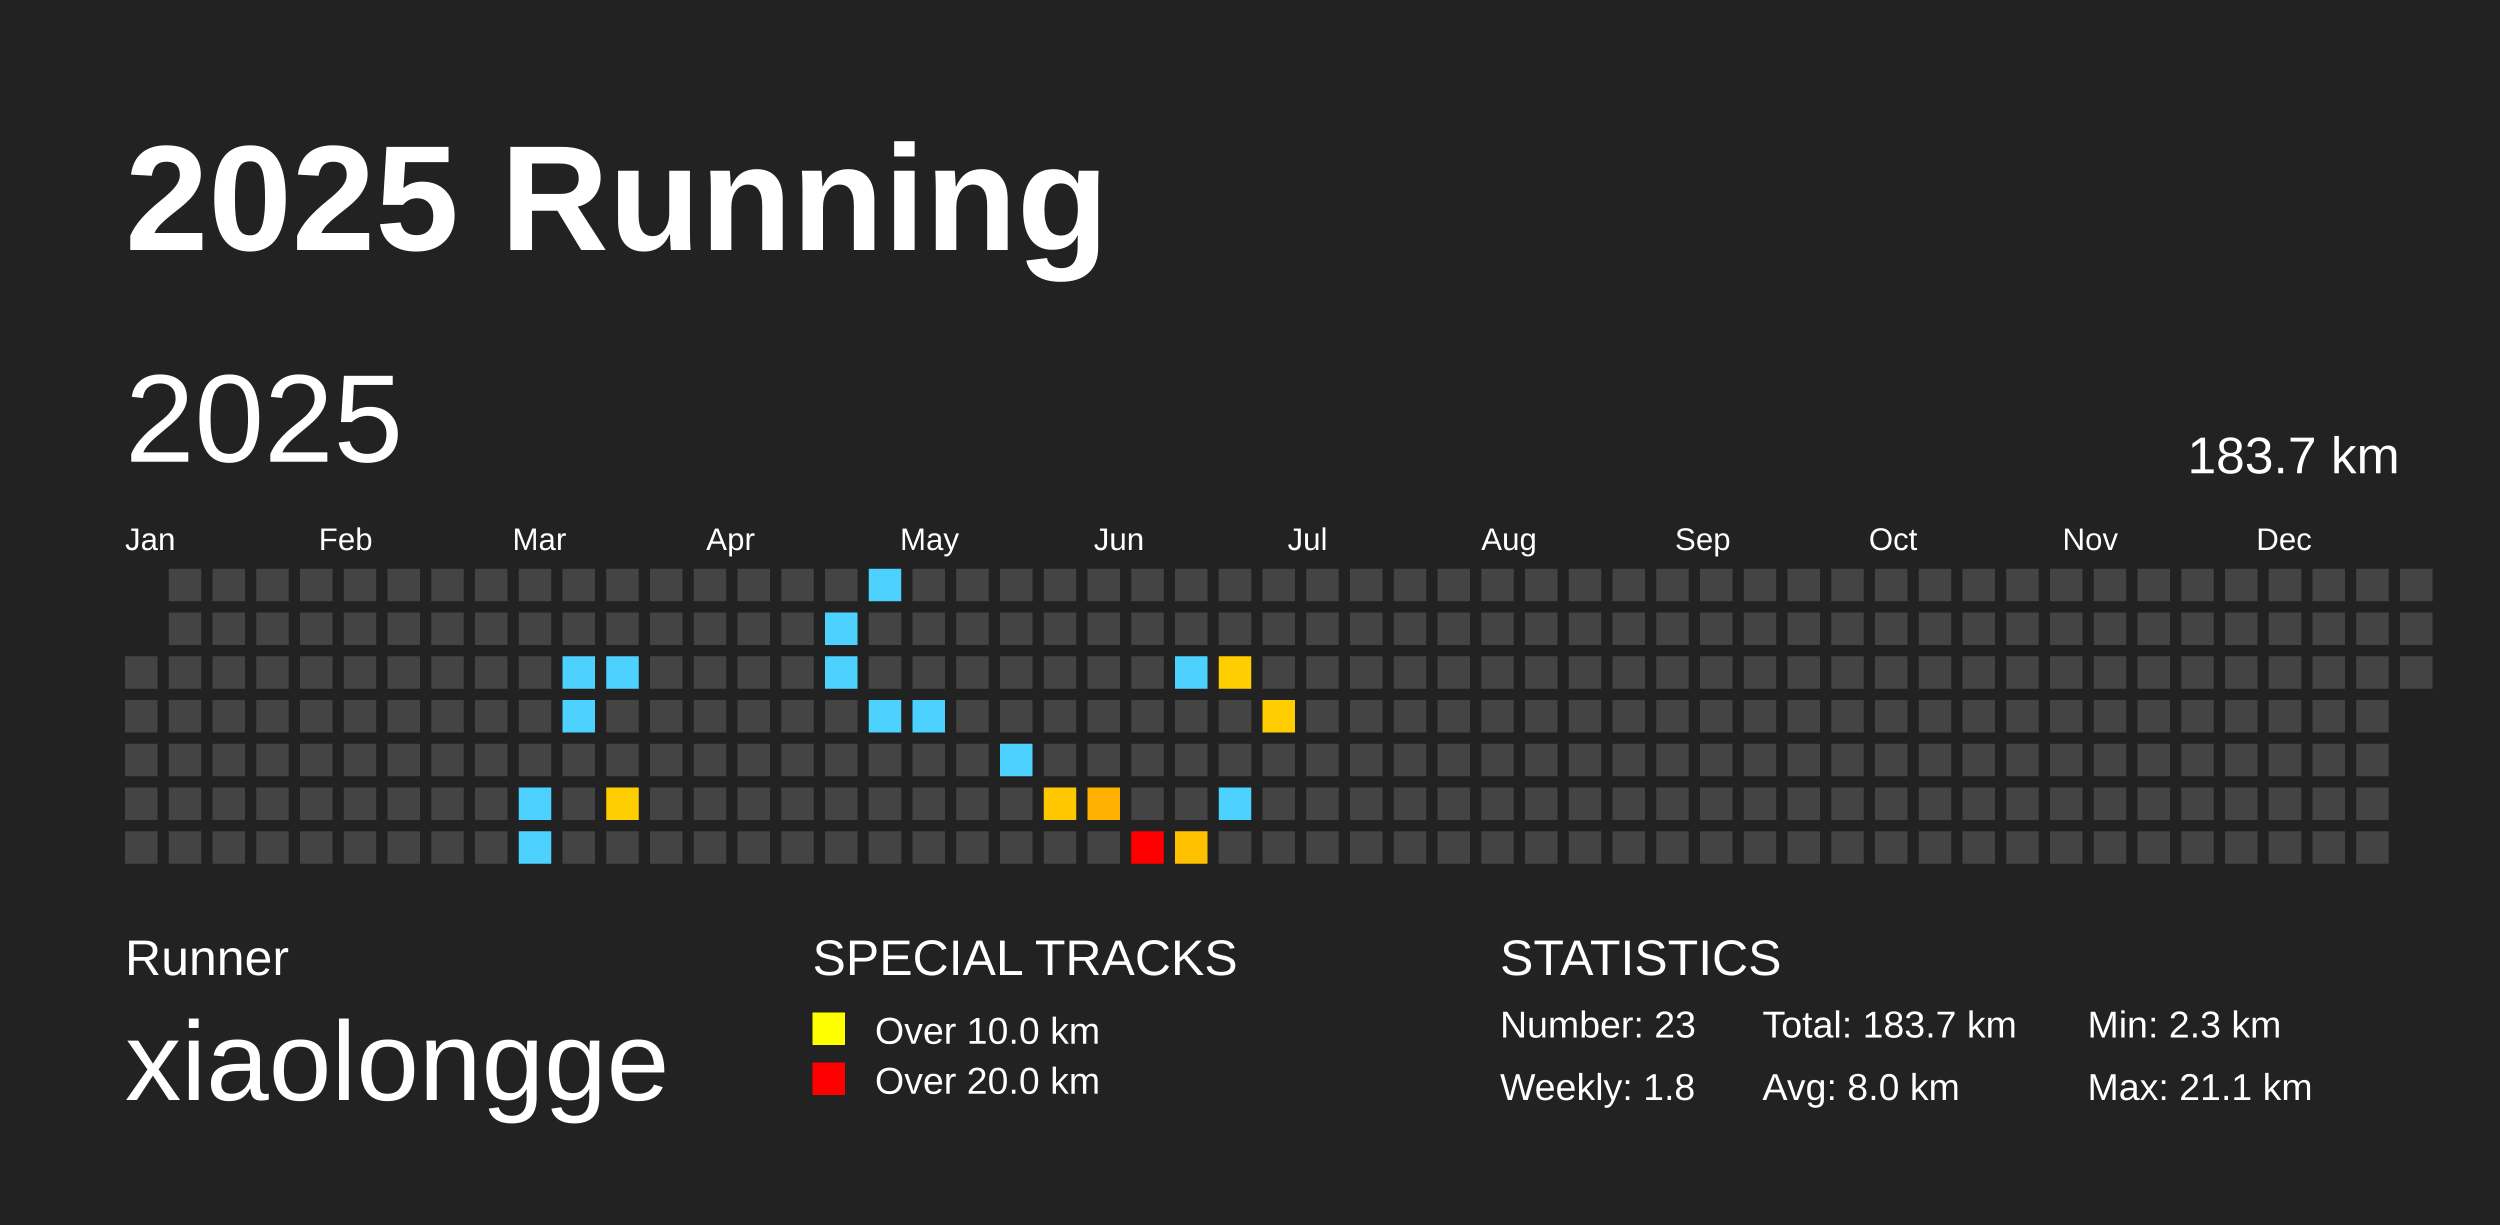
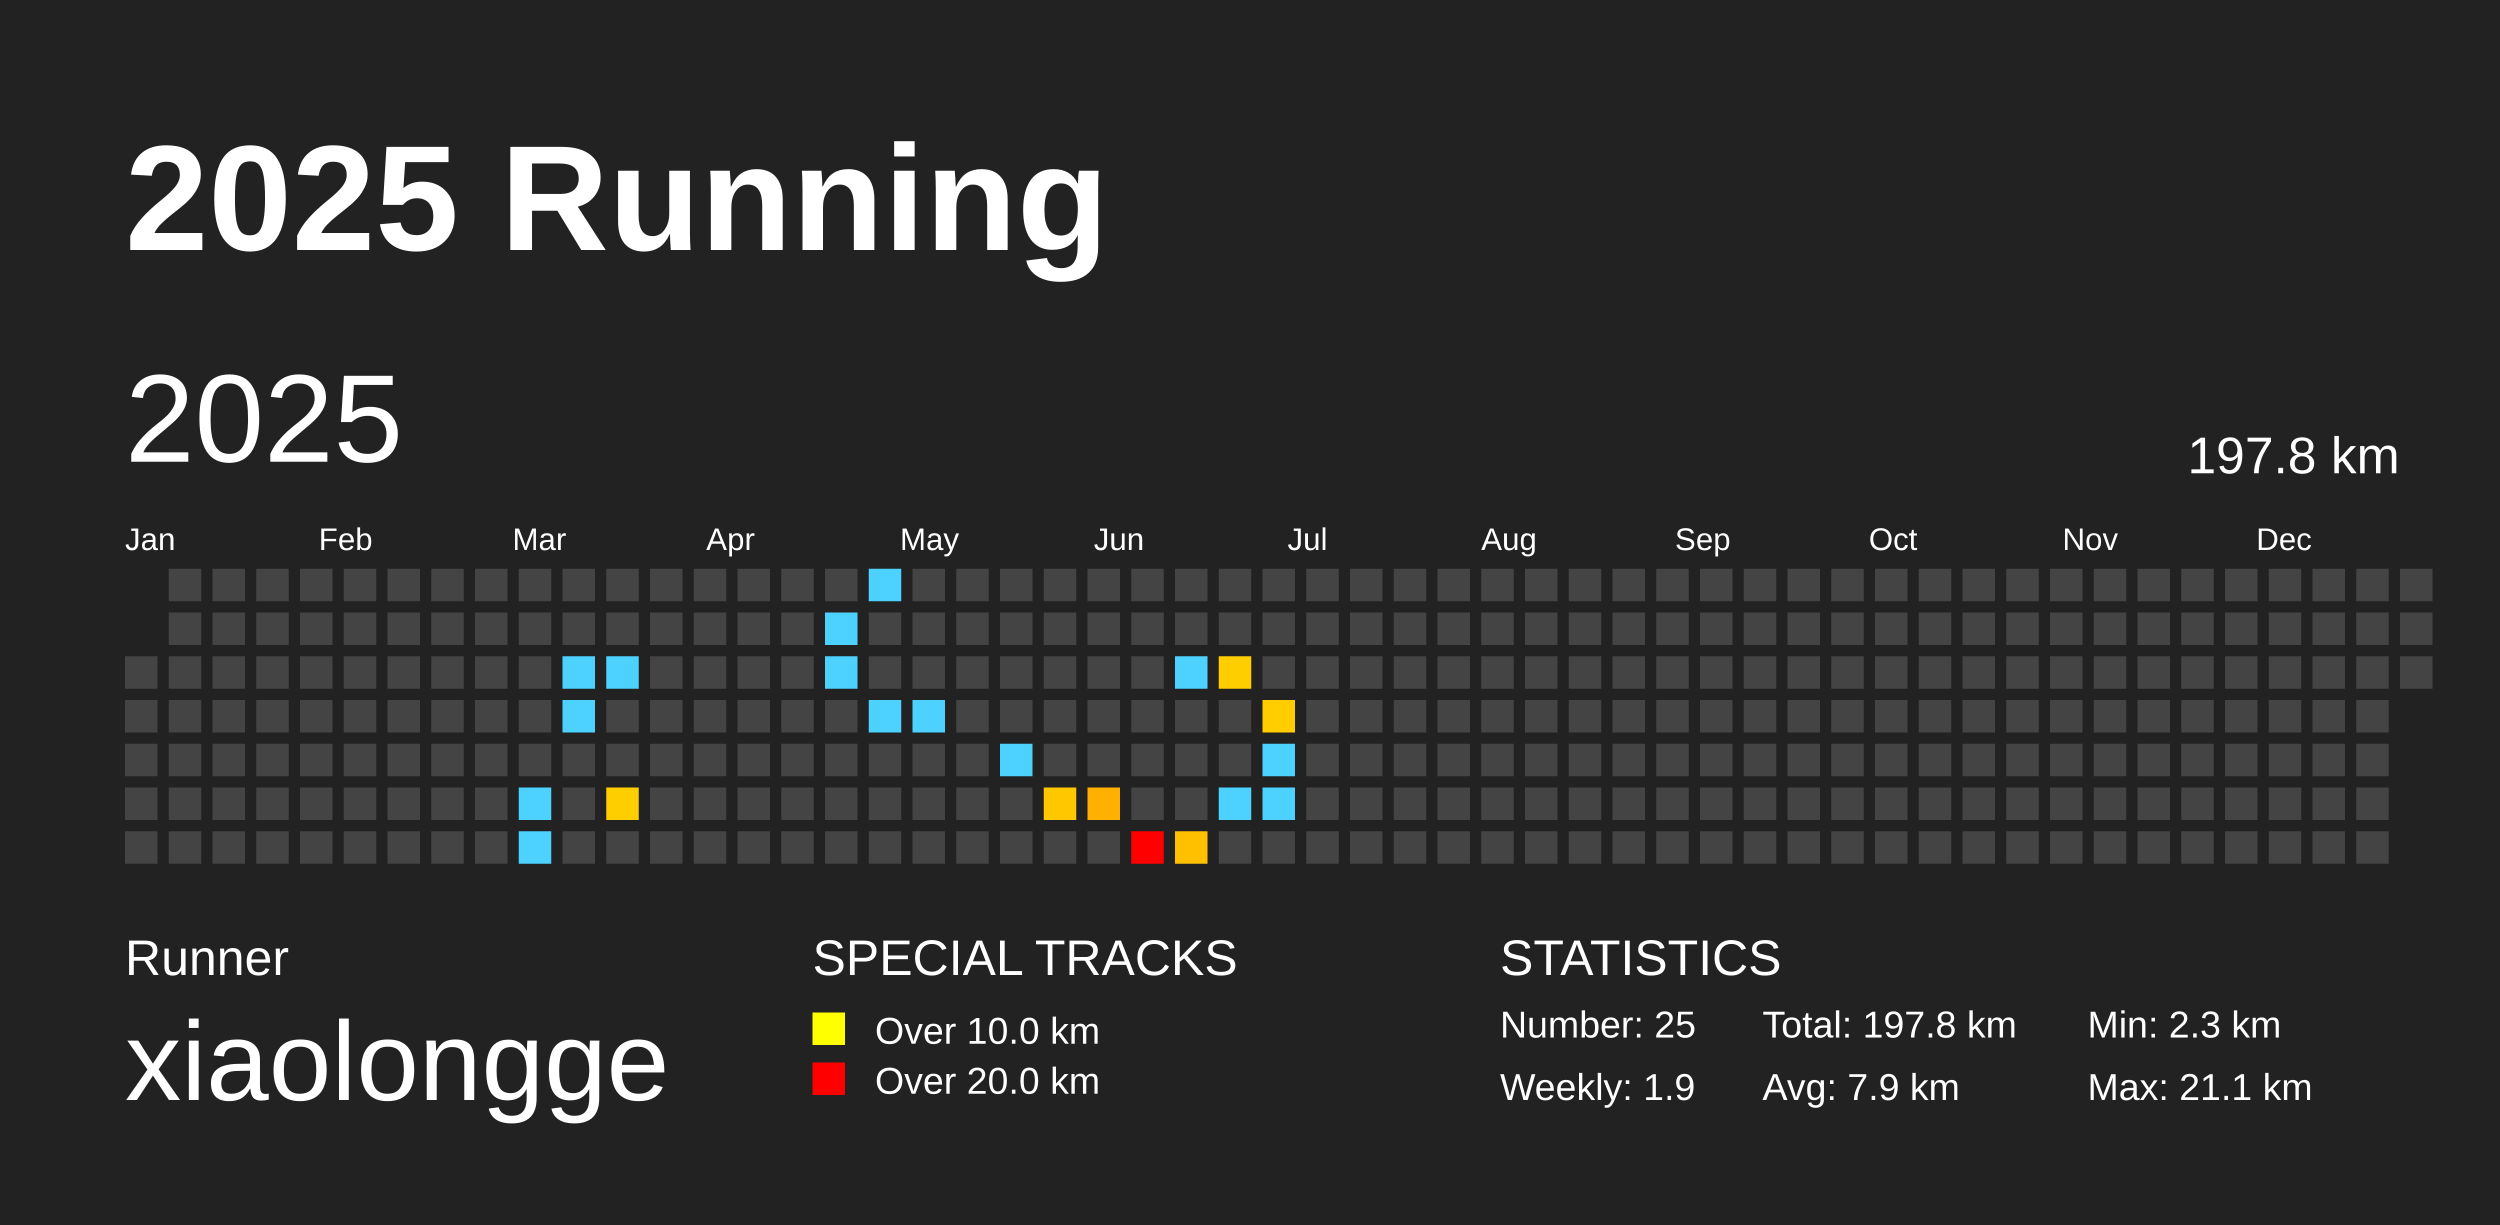
<svg xmlns="http://www.w3.org/2000/svg" baseProfile="full" height="98mm" version="1.1" viewBox="0,0,200,98" width="200mm">
  <defs />
  <rect fill="#222222" height="98" width="200" x="0" y="0" />
  <text fill="#FFFFFF" style="font-size:12px; font-family:Arial; font-weight:bold;" x="10" y="20">2025 Running</text>
  <text fill="#FFFFFF" style="font-size:4px; font-family:Arial" x="10" y="78">Runner</text>
  <text fill="#FFFFFF" style="font-size:9px; font-family:Arial" x="10" y="88">xiaolongge</text>
  <text fill="#FFFFFF" style="font-size:4px; font-family:Arial" x="65" y="78">SPECIAL TRACKS</text>
  <rect fill="yellow" height="2.6" width="2.6" x="65" y="81" />
  <text fill="#FFFFFF" style="font-size:3px; font-family:Arial" x="70" y="83.5">Over 10.0 km</text>
  <rect fill="red" height="2.6" width="2.6" x="65" y="85" />
  <text fill="#FFFFFF" style="font-size:3px; font-family:Arial" x="70" y="87.5">Over 20.0 km</text>
  <text fill="#FFFFFF" style="font-size:4px; font-family:Arial" x="120" y="78">STATISTICS</text>
-   <text fill="#FFFFFF" style="font-size:3px; font-family:Arial" x="120" y="83">Number: 23</text>
-   <text fill="#FFFFFF" style="font-size:3px; font-family:Arial" x="120" y="88">Weekly: 1.8</text>
-   <text fill="#FFFFFF" style="font-size:3px; font-family:Arial" x="141" y="83">Total: 183.7 km</text>
-   <text fill="#FFFFFF" style="font-size:3px; font-family:Arial" x="141" y="88">Avg: 8.0 km</text>
+   <text fill="#FFFFFF" style="font-size:3px; font-family:Arial" x="120" y="83">Number: 25</text>
+   <text fill="#FFFFFF" style="font-size:3px; font-family:Arial" x="120" y="88">Weekly: 1.9</text>
+   <text fill="#FFFFFF" style="font-size:3px; font-family:Arial" x="141" y="83">Total: 197.8 km</text>
+   <text fill="#FFFFFF" style="font-size:3px; font-family:Arial" x="141" y="88">Avg: 7.9 km</text>
  <text fill="#FFFFFF" style="font-size:3px; font-family:Arial" x="167" y="83">Min: 2.3 km</text>
  <text fill="#FFFFFF" style="font-size:3px; font-family:Arial" x="167" y="88">Max: 21.1 km</text>
  <text dominant-baseline="hanging" fill="#FFFFFF" style="font-size:10.0px; font-family:Arial;" x="10" y="30">2025</text>
-   <text dominant-baseline="hanging" fill="#FFFFFF" style="font-size:4.125px; font-family:Arial;" x="175" y="35">183.7 km</text>
+   <text dominant-baseline="hanging" fill="#FFFFFF" style="font-size:4.125px; font-family:Arial;" x="175" y="35">197.8 km</text>
  <text fill="#FFFFFF" style="font-size:2.5px; font-family:Arial" x="10.0" y="44">Jan</text>
  <text fill="#FFFFFF" style="font-size:2.5px; font-family:Arial" x="25.5" y="44">Feb</text>
  <text fill="#FFFFFF" style="font-size:2.5px; font-family:Arial" x="41.0" y="44">Mar</text>
  <text fill="#FFFFFF" style="font-size:2.5px; font-family:Arial" x="56.5" y="44">Apr</text>
  <text fill="#FFFFFF" style="font-size:2.5px; font-family:Arial" x="72.0" y="44">May</text>
  <text fill="#FFFFFF" style="font-size:2.5px; font-family:Arial" x="87.5" y="44">Jun</text>
  <text fill="#FFFFFF" style="font-size:2.5px; font-family:Arial" x="103.0" y="44">Jul</text>
  <text fill="#FFFFFF" style="font-size:2.5px; font-family:Arial" x="118.5" y="44">Aug</text>
  <text fill="#FFFFFF" style="font-size:2.5px; font-family:Arial" x="134.0" y="44">Sep</text>
  <text fill="#FFFFFF" style="font-size:2.5px; font-family:Arial" x="149.5" y="44">Oct</text>
  <text fill="#FFFFFF" style="font-size:2.5px; font-family:Arial" x="165.0" y="44">Nov</text>
  <text fill="#FFFFFF" style="font-size:2.5px; font-family:Arial" x="180.5" y="44">Dec</text>
  <rect fill="#444444" height="2.6" width="2.6" x="10.0" y="52.5" />
  <rect fill="#444444" height="2.6" width="2.6" x="10.0" y="56.0" />
  <rect fill="#444444" height="2.6" width="2.6" x="10.0" y="59.5" />
  <rect fill="#444444" height="2.6" width="2.6" x="10.0" y="63.0" />
  <rect fill="#444444" height="2.6" width="2.6" x="10.0" y="66.5" />
  <rect fill="#444444" height="2.6" width="2.6" x="13.5" y="45.5" />
  <rect fill="#444444" height="2.6" width="2.6" x="13.5" y="49.0" />
  <rect fill="#444444" height="2.6" width="2.6" x="13.5" y="52.5" />
  <rect fill="#444444" height="2.6" width="2.6" x="13.5" y="56.0" />
  <rect fill="#444444" height="2.6" width="2.6" x="13.5" y="59.5" />
  <rect fill="#444444" height="2.6" width="2.6" x="13.5" y="63.0" />
  <rect fill="#444444" height="2.6" width="2.6" x="13.5" y="66.5" />
  <rect fill="#444444" height="2.6" width="2.6" x="17.0" y="45.5" />
  <rect fill="#444444" height="2.6" width="2.6" x="17.0" y="49.0" />
  <rect fill="#444444" height="2.6" width="2.6" x="17.0" y="52.5" />
  <rect fill="#444444" height="2.6" width="2.6" x="17.0" y="56.0" />
  <rect fill="#444444" height="2.6" width="2.6" x="17.0" y="59.5" />
  <rect fill="#444444" height="2.6" width="2.6" x="17.0" y="63.0" />
  <rect fill="#444444" height="2.6" width="2.6" x="17.0" y="66.5" />
  <rect fill="#444444" height="2.6" width="2.6" x="20.5" y="45.5" />
  <rect fill="#444444" height="2.6" width="2.6" x="20.5" y="49.0" />
  <rect fill="#444444" height="2.6" width="2.6" x="20.5" y="52.5" />
  <rect fill="#444444" height="2.6" width="2.6" x="20.5" y="56.0" />
  <rect fill="#444444" height="2.6" width="2.6" x="20.5" y="59.5" />
  <rect fill="#444444" height="2.6" width="2.6" x="20.5" y="63.0" />
  <rect fill="#444444" height="2.6" width="2.6" x="20.5" y="66.5" />
  <rect fill="#444444" height="2.6" width="2.6" x="24.0" y="45.5" />
  <rect fill="#444444" height="2.6" width="2.6" x="24.0" y="49.0" />
  <rect fill="#444444" height="2.6" width="2.6" x="24.0" y="52.5" />
  <rect fill="#444444" height="2.6" width="2.6" x="24.0" y="56.0" />
  <rect fill="#444444" height="2.6" width="2.6" x="24.0" y="59.5" />
  <rect fill="#444444" height="2.6" width="2.6" x="24.0" y="63.0" />
  <rect fill="#444444" height="2.6" width="2.6" x="24.0" y="66.5" />
  <rect fill="#444444" height="2.6" width="2.6" x="27.5" y="45.5" />
  <rect fill="#444444" height="2.6" width="2.6" x="27.5" y="49.0" />
  <rect fill="#444444" height="2.6" width="2.6" x="27.5" y="52.5" />
  <rect fill="#444444" height="2.6" width="2.6" x="27.5" y="56.0" />
  <rect fill="#444444" height="2.6" width="2.6" x="27.5" y="59.5" />
  <rect fill="#444444" height="2.6" width="2.6" x="27.5" y="63.0" />
  <rect fill="#444444" height="2.6" width="2.6" x="27.5" y="66.5" />
  <rect fill="#444444" height="2.6" width="2.6" x="31.0" y="45.5" />
  <rect fill="#444444" height="2.6" width="2.6" x="31.0" y="49.0" />
  <rect fill="#444444" height="2.6" width="2.6" x="31.0" y="52.5" />
  <rect fill="#444444" height="2.6" width="2.6" x="31.0" y="56.0" />
  <rect fill="#444444" height="2.6" width="2.6" x="31.0" y="59.5" />
  <rect fill="#444444" height="2.6" width="2.6" x="31.0" y="63.0" />
  <rect fill="#444444" height="2.6" width="2.6" x="31.0" y="66.5" />
  <rect fill="#444444" height="2.6" width="2.6" x="34.5" y="45.5" />
  <rect fill="#444444" height="2.6" width="2.6" x="34.5" y="49.0" />
  <rect fill="#444444" height="2.6" width="2.6" x="34.5" y="52.5" />
  <rect fill="#444444" height="2.6" width="2.6" x="34.5" y="56.0" />
  <rect fill="#444444" height="2.6" width="2.6" x="34.5" y="59.5" />
  <rect fill="#444444" height="2.6" width="2.6" x="34.5" y="63.0" />
  <rect fill="#444444" height="2.6" width="2.6" x="34.5" y="66.5" />
  <rect fill="#444444" height="2.6" width="2.6" x="38.0" y="45.5" />
  <rect fill="#444444" height="2.6" width="2.6" x="38.0" y="49.0" />
  <rect fill="#444444" height="2.6" width="2.6" x="38.0" y="52.5" />
  <rect fill="#444444" height="2.6" width="2.6" x="38.0" y="56.0" />
  <rect fill="#444444" height="2.6" width="2.6" x="38.0" y="59.5" />
  <rect fill="#444444" height="2.6" width="2.6" x="38.0" y="63.0" />
  <rect fill="#444444" height="2.6" width="2.6" x="38.0" y="66.5" />
  <rect fill="#444444" height="2.6" width="2.6" x="41.5" y="45.5" />
  <rect fill="#444444" height="2.6" width="2.6" x="41.5" y="49.0" />
  <rect fill="#444444" height="2.6" width="2.6" x="41.5" y="52.5" />
  <rect fill="#444444" height="2.6" width="2.6" x="41.5" y="56.0" />
  <rect fill="#444444" height="2.6" width="2.6" x="41.5" y="59.5" />
  <rect fill="#4dd2ff" height="2.6" width="2.6" x="41.5" y="63.0" />
  <rect fill="#4dd2ff" height="2.6" width="2.6" x="41.5" y="66.5" />
  <rect fill="#444444" height="2.6" width="2.6" x="45.0" y="45.5" />
  <rect fill="#444444" height="2.6" width="2.6" x="45.0" y="49.0" />
  <rect fill="#4dd2ff" height="2.6" width="2.6" x="45.0" y="52.5" />
  <rect fill="#4dd2ff" height="2.6" width="2.6" x="45.0" y="56.0" />
  <rect fill="#444444" height="2.6" width="2.6" x="45.0" y="59.5" />
  <rect fill="#444444" height="2.6" width="2.6" x="45.0" y="63.0" />
  <rect fill="#444444" height="2.6" width="2.6" x="45.0" y="66.5" />
  <rect fill="#444444" height="2.6" width="2.6" x="48.5" y="45.5" />
  <rect fill="#444444" height="2.6" width="2.6" x="48.5" y="49.0" />
  <rect fill="#4dd2ff" height="2.6" width="2.6" x="48.5" y="52.5" />
  <rect fill="#444444" height="2.6" width="2.6" x="48.5" y="56.0" />
  <rect fill="#444444" height="2.6" width="2.6" x="48.5" y="59.5" />
  <rect fill="#ffce00" height="2.6" width="2.6" x="48.5" y="63.0" />
  <rect fill="#444444" height="2.6" width="2.6" x="48.5" y="66.5" />
  <rect fill="#444444" height="2.6" width="2.6" x="52.0" y="45.5" />
  <rect fill="#444444" height="2.6" width="2.6" x="52.0" y="49.0" />
  <rect fill="#444444" height="2.6" width="2.6" x="52.0" y="52.5" />
  <rect fill="#444444" height="2.6" width="2.6" x="52.0" y="56.0" />
  <rect fill="#444444" height="2.6" width="2.6" x="52.0" y="59.5" />
  <rect fill="#444444" height="2.6" width="2.6" x="52.0" y="63.0" />
  <rect fill="#444444" height="2.6" width="2.6" x="52.0" y="66.5" />
  <rect fill="#444444" height="2.6" width="2.6" x="55.5" y="45.5" />
  <rect fill="#444444" height="2.6" width="2.6" x="55.5" y="49.0" />
  <rect fill="#444444" height="2.6" width="2.6" x="55.5" y="52.5" />
  <rect fill="#444444" height="2.6" width="2.6" x="55.5" y="56.0" />
  <rect fill="#444444" height="2.6" width="2.6" x="55.5" y="59.5" />
  <rect fill="#444444" height="2.6" width="2.6" x="55.5" y="63.0" />
  <rect fill="#444444" height="2.6" width="2.6" x="55.5" y="66.5" />
  <rect fill="#444444" height="2.6" width="2.6" x="59.0" y="45.5" />
  <rect fill="#444444" height="2.6" width="2.6" x="59.0" y="49.0" />
  <rect fill="#444444" height="2.6" width="2.6" x="59.0" y="52.5" />
  <rect fill="#444444" height="2.6" width="2.6" x="59.0" y="56.0" />
  <rect fill="#444444" height="2.6" width="2.6" x="59.0" y="59.5" />
  <rect fill="#444444" height="2.6" width="2.6" x="59.0" y="63.0" />
  <rect fill="#444444" height="2.6" width="2.6" x="59.0" y="66.5" />
  <rect fill="#444444" height="2.6" width="2.6" x="62.5" y="45.5" />
  <rect fill="#444444" height="2.6" width="2.6" x="62.5" y="49.0" />
  <rect fill="#444444" height="2.6" width="2.6" x="62.5" y="52.5" />
  <rect fill="#444444" height="2.6" width="2.6" x="62.5" y="56.0" />
  <rect fill="#444444" height="2.6" width="2.6" x="62.5" y="59.5" />
  <rect fill="#444444" height="2.6" width="2.6" x="62.5" y="63.0" />
  <rect fill="#444444" height="2.6" width="2.6" x="62.5" y="66.5" />
  <rect fill="#444444" height="2.6" width="2.6" x="66.0" y="45.5" />
  <rect fill="#4dd2ff" height="2.6" width="2.6" x="66.0" y="49.0" />
  <rect fill="#4dd2ff" height="2.6" width="2.6" x="66.0" y="52.5" />
  <rect fill="#444444" height="2.6" width="2.6" x="66.0" y="56.0" />
  <rect fill="#444444" height="2.6" width="2.6" x="66.0" y="59.5" />
  <rect fill="#444444" height="2.6" width="2.6" x="66.0" y="63.0" />
  <rect fill="#444444" height="2.6" width="2.6" x="66.0" y="66.5" />
  <rect fill="#4dd2ff" height="2.6" width="2.6" x="69.5" y="45.5" />
  <rect fill="#444444" height="2.6" width="2.6" x="69.5" y="49.0" />
  <rect fill="#444444" height="2.6" width="2.6" x="69.5" y="52.5" />
  <rect fill="#4dd2ff" height="2.6" width="2.6" x="69.5" y="56.0" />
  <rect fill="#444444" height="2.6" width="2.6" x="69.5" y="59.5" />
  <rect fill="#444444" height="2.6" width="2.6" x="69.5" y="63.0" />
  <rect fill="#444444" height="2.6" width="2.6" x="69.5" y="66.5" />
  <rect fill="#444444" height="2.6" width="2.6" x="73.0" y="45.5" />
  <rect fill="#444444" height="2.6" width="2.6" x="73.0" y="49.0" />
  <rect fill="#444444" height="2.6" width="2.6" x="73.0" y="52.5" />
  <rect fill="#4dd2ff" height="2.6" width="2.6" x="73.0" y="56.0" />
  <rect fill="#444444" height="2.6" width="2.6" x="73.0" y="59.5" />
  <rect fill="#444444" height="2.6" width="2.6" x="73.0" y="63.0" />
  <rect fill="#444444" height="2.6" width="2.6" x="73.0" y="66.5" />
  <rect fill="#444444" height="2.6" width="2.6" x="76.5" y="45.5" />
  <rect fill="#444444" height="2.6" width="2.6" x="76.5" y="49.0" />
  <rect fill="#444444" height="2.6" width="2.6" x="76.5" y="52.5" />
  <rect fill="#444444" height="2.6" width="2.6" x="76.5" y="56.0" />
  <rect fill="#444444" height="2.6" width="2.6" x="76.5" y="59.5" />
  <rect fill="#444444" height="2.6" width="2.6" x="76.5" y="63.0" />
  <rect fill="#444444" height="2.6" width="2.6" x="76.5" y="66.5" />
  <rect fill="#444444" height="2.6" width="2.6" x="80.0" y="45.5" />
  <rect fill="#444444" height="2.6" width="2.6" x="80.0" y="49.0" />
  <rect fill="#444444" height="2.6" width="2.6" x="80.0" y="52.5" />
  <rect fill="#444444" height="2.6" width="2.6" x="80.0" y="56.0" />
  <rect fill="#4dd2ff" height="2.6" width="2.6" x="80.0" y="59.5" />
  <rect fill="#444444" height="2.6" width="2.6" x="80.0" y="63.0" />
  <rect fill="#444444" height="2.6" width="2.6" x="80.0" y="66.5" />
  <rect fill="#444444" height="2.6" width="2.6" x="83.5" y="45.5" />
  <rect fill="#444444" height="2.6" width="2.6" x="83.5" y="49.0" />
  <rect fill="#444444" height="2.6" width="2.6" x="83.5" y="52.5" />
  <rect fill="#444444" height="2.6" width="2.6" x="83.5" y="56.0" />
  <rect fill="#444444" height="2.6" width="2.6" x="83.5" y="59.5" />
  <rect fill="#ffc700" height="2.6" width="2.6" x="83.5" y="63.0" />
  <rect fill="#444444" height="2.6" width="2.6" x="83.5" y="66.5" />
  <rect fill="#444444" height="2.6" width="2.6" x="87.0" y="45.5" />
  <rect fill="#444444" height="2.6" width="2.6" x="87.0" y="49.0" />
  <rect fill="#444444" height="2.6" width="2.6" x="87.0" y="52.5" />
  <rect fill="#444444" height="2.6" width="2.6" x="87.0" y="56.0" />
  <rect fill="#444444" height="2.6" width="2.6" x="87.0" y="59.5" />
  <rect fill="#ffb000" height="2.6" width="2.6" x="87.0" y="63.0" />
  <rect fill="#444444" height="2.6" width="2.6" x="87.0" y="66.5" />
  <rect fill="#444444" height="2.6" width="2.6" x="90.5" y="45.5" />
  <rect fill="#444444" height="2.6" width="2.6" x="90.5" y="49.0" />
  <rect fill="#444444" height="2.6" width="2.6" x="90.5" y="52.5" />
  <rect fill="#444444" height="2.6" width="2.6" x="90.5" y="56.0" />
  <rect fill="#444444" height="2.6" width="2.6" x="90.5" y="59.5" />
  <rect fill="#444444" height="2.6" width="2.6" x="90.5" y="63.0" />
  <rect fill="red" height="2.6" width="2.6" x="90.5" y="66.5" />
  <rect fill="#444444" height="2.6" width="2.6" x="94.0" y="45.5" />
  <rect fill="#444444" height="2.6" width="2.6" x="94.0" y="49.0" />
  <rect fill="#4dd2ff" height="2.6" width="2.6" x="94.0" y="52.5" />
  <rect fill="#444444" height="2.6" width="2.6" x="94.0" y="56.0" />
  <rect fill="#444444" height="2.6" width="2.6" x="94.0" y="59.5" />
  <rect fill="#444444" height="2.6" width="2.6" x="94.0" y="63.0" />
  <rect fill="#ffc000" height="2.6" width="2.6" x="94.0" y="66.5" />
  <rect fill="#444444" height="2.6" width="2.6" x="97.5" y="45.5" />
  <rect fill="#444444" height="2.6" width="2.6" x="97.5" y="49.0" />
  <rect fill="#ffce00" height="2.6" width="2.6" x="97.5" y="52.5" />
  <rect fill="#444444" height="2.6" width="2.6" x="97.5" y="56.0" />
  <rect fill="#444444" height="2.6" width="2.6" x="97.5" y="59.5" />
  <rect fill="#4dd2ff" height="2.6" width="2.6" x="97.5" y="63.0" />
  <rect fill="#444444" height="2.6" width="2.6" x="97.5" y="66.5" />
  <rect fill="#444444" height="2.6" width="2.6" x="101.0" y="45.5" />
  <rect fill="#444444" height="2.6" width="2.6" x="101.0" y="49.0" />
  <rect fill="#444444" height="2.6" width="2.6" x="101.0" y="52.5" />
  <rect fill="#ffcd00" height="2.6" width="2.6" x="101.0" y="56.0" />
-   <rect fill="#444444" height="2.6" width="2.6" x="101.0" y="59.5" />
-   <rect fill="#444444" height="2.6" width="2.6" x="101.0" y="63.0" />
+   <rect fill="#4dd2ff" height="2.6" width="2.6" x="101.0" y="59.5" />
+   <rect fill="#4dd2ff" height="2.6" width="2.6" x="101.0" y="63.0" />
  <rect fill="#444444" height="2.6" width="2.6" x="101.0" y="66.5" />
  <rect fill="#444444" height="2.6" width="2.6" x="104.5" y="45.5" />
  <rect fill="#444444" height="2.6" width="2.6" x="104.5" y="49.0" />
  <rect fill="#444444" height="2.6" width="2.6" x="104.5" y="52.5" />
  <rect fill="#444444" height="2.6" width="2.6" x="104.5" y="56.0" />
  <rect fill="#444444" height="2.6" width="2.6" x="104.5" y="59.5" />
  <rect fill="#444444" height="2.6" width="2.6" x="104.5" y="63.0" />
  <rect fill="#444444" height="2.6" width="2.6" x="104.5" y="66.5" />
  <rect fill="#444444" height="2.6" width="2.6" x="108.0" y="45.5" />
  <rect fill="#444444" height="2.6" width="2.6" x="108.0" y="49.0" />
  <rect fill="#444444" height="2.6" width="2.6" x="108.0" y="52.5" />
  <rect fill="#444444" height="2.6" width="2.6" x="108.0" y="56.0" />
  <rect fill="#444444" height="2.6" width="2.6" x="108.0" y="59.5" />
  <rect fill="#444444" height="2.6" width="2.6" x="108.0" y="63.0" />
  <rect fill="#444444" height="2.6" width="2.6" x="108.0" y="66.5" />
  <rect fill="#444444" height="2.6" width="2.6" x="111.5" y="45.5" />
  <rect fill="#444444" height="2.6" width="2.6" x="111.5" y="49.0" />
  <rect fill="#444444" height="2.6" width="2.6" x="111.5" y="52.5" />
  <rect fill="#444444" height="2.6" width="2.6" x="111.5" y="56.0" />
  <rect fill="#444444" height="2.6" width="2.6" x="111.5" y="59.5" />
  <rect fill="#444444" height="2.6" width="2.6" x="111.5" y="63.0" />
  <rect fill="#444444" height="2.6" width="2.6" x="111.5" y="66.5" />
  <rect fill="#444444" height="2.6" width="2.6" x="115.0" y="45.5" />
  <rect fill="#444444" height="2.6" width="2.6" x="115.0" y="49.0" />
  <rect fill="#444444" height="2.6" width="2.6" x="115.0" y="52.5" />
  <rect fill="#444444" height="2.6" width="2.6" x="115.0" y="56.0" />
  <rect fill="#444444" height="2.6" width="2.6" x="115.0" y="59.5" />
  <rect fill="#444444" height="2.6" width="2.6" x="115.0" y="63.0" />
  <rect fill="#444444" height="2.6" width="2.6" x="115.0" y="66.5" />
  <rect fill="#444444" height="2.6" width="2.6" x="118.5" y="45.5" />
  <rect fill="#444444" height="2.6" width="2.6" x="118.5" y="49.0" />
  <rect fill="#444444" height="2.6" width="2.6" x="118.5" y="52.5" />
  <rect fill="#444444" height="2.6" width="2.6" x="118.5" y="56.0" />
  <rect fill="#444444" height="2.6" width="2.6" x="118.5" y="59.5" />
  <rect fill="#444444" height="2.6" width="2.6" x="118.5" y="63.0" />
  <rect fill="#444444" height="2.6" width="2.6" x="118.5" y="66.5" />
  <rect fill="#444444" height="2.6" width="2.6" x="122.0" y="45.5" />
  <rect fill="#444444" height="2.6" width="2.6" x="122.0" y="49.0" />
  <rect fill="#444444" height="2.6" width="2.6" x="122.0" y="52.5" />
  <rect fill="#444444" height="2.6" width="2.6" x="122.0" y="56.0" />
  <rect fill="#444444" height="2.6" width="2.6" x="122.0" y="59.5" />
  <rect fill="#444444" height="2.6" width="2.6" x="122.0" y="63.0" />
  <rect fill="#444444" height="2.6" width="2.6" x="122.0" y="66.5" />
  <rect fill="#444444" height="2.6" width="2.6" x="125.5" y="45.5" />
  <rect fill="#444444" height="2.6" width="2.6" x="125.5" y="49.0" />
  <rect fill="#444444" height="2.6" width="2.6" x="125.5" y="52.5" />
  <rect fill="#444444" height="2.6" width="2.6" x="125.5" y="56.0" />
  <rect fill="#444444" height="2.6" width="2.6" x="125.5" y="59.5" />
  <rect fill="#444444" height="2.6" width="2.6" x="125.5" y="63.0" />
  <rect fill="#444444" height="2.6" width="2.6" x="125.5" y="66.5" />
  <rect fill="#444444" height="2.6" width="2.6" x="129.0" y="45.5" />
  <rect fill="#444444" height="2.6" width="2.6" x="129.0" y="49.0" />
  <rect fill="#444444" height="2.6" width="2.6" x="129.0" y="52.5" />
  <rect fill="#444444" height="2.6" width="2.6" x="129.0" y="56.0" />
  <rect fill="#444444" height="2.6" width="2.6" x="129.0" y="59.5" />
  <rect fill="#444444" height="2.6" width="2.6" x="129.0" y="63.0" />
  <rect fill="#444444" height="2.6" width="2.6" x="129.0" y="66.5" />
  <rect fill="#444444" height="2.6" width="2.6" x="132.5" y="45.5" />
  <rect fill="#444444" height="2.6" width="2.6" x="132.5" y="49.0" />
  <rect fill="#444444" height="2.6" width="2.6" x="132.5" y="52.5" />
  <rect fill="#444444" height="2.6" width="2.6" x="132.5" y="56.0" />
  <rect fill="#444444" height="2.6" width="2.6" x="132.5" y="59.5" />
  <rect fill="#444444" height="2.6" width="2.6" x="132.5" y="63.0" />
  <rect fill="#444444" height="2.6" width="2.6" x="132.5" y="66.5" />
  <rect fill="#444444" height="2.6" width="2.6" x="136.0" y="45.5" />
  <rect fill="#444444" height="2.6" width="2.6" x="136.0" y="49.0" />
  <rect fill="#444444" height="2.6" width="2.6" x="136.0" y="52.5" />
  <rect fill="#444444" height="2.6" width="2.6" x="136.0" y="56.0" />
  <rect fill="#444444" height="2.6" width="2.6" x="136.0" y="59.5" />
  <rect fill="#444444" height="2.6" width="2.6" x="136.0" y="63.0" />
  <rect fill="#444444" height="2.6" width="2.6" x="136.0" y="66.5" />
  <rect fill="#444444" height="2.6" width="2.6" x="139.5" y="45.5" />
  <rect fill="#444444" height="2.6" width="2.6" x="139.5" y="49.0" />
  <rect fill="#444444" height="2.6" width="2.6" x="139.5" y="52.5" />
  <rect fill="#444444" height="2.6" width="2.6" x="139.5" y="56.0" />
  <rect fill="#444444" height="2.6" width="2.6" x="139.5" y="59.5" />
  <rect fill="#444444" height="2.6" width="2.6" x="139.5" y="63.0" />
  <rect fill="#444444" height="2.6" width="2.6" x="139.5" y="66.5" />
  <rect fill="#444444" height="2.6" width="2.6" x="143.0" y="45.5" />
  <rect fill="#444444" height="2.6" width="2.6" x="143.0" y="49.0" />
  <rect fill="#444444" height="2.6" width="2.6" x="143.0" y="52.5" />
  <rect fill="#444444" height="2.6" width="2.6" x="143.0" y="56.0" />
  <rect fill="#444444" height="2.6" width="2.6" x="143.0" y="59.5" />
  <rect fill="#444444" height="2.6" width="2.6" x="143.0" y="63.0" />
  <rect fill="#444444" height="2.6" width="2.6" x="143.0" y="66.5" />
  <rect fill="#444444" height="2.6" width="2.6" x="146.5" y="45.5" />
  <rect fill="#444444" height="2.6" width="2.6" x="146.5" y="49.0" />
  <rect fill="#444444" height="2.6" width="2.6" x="146.5" y="52.5" />
  <rect fill="#444444" height="2.6" width="2.6" x="146.5" y="56.0" />
  <rect fill="#444444" height="2.6" width="2.6" x="146.5" y="59.5" />
  <rect fill="#444444" height="2.6" width="2.6" x="146.5" y="63.0" />
  <rect fill="#444444" height="2.6" width="2.6" x="146.5" y="66.5" />
  <rect fill="#444444" height="2.6" width="2.6" x="150.0" y="45.5" />
  <rect fill="#444444" height="2.6" width="2.6" x="150.0" y="49.0" />
  <rect fill="#444444" height="2.6" width="2.6" x="150.0" y="52.5" />
  <rect fill="#444444" height="2.6" width="2.6" x="150.0" y="56.0" />
  <rect fill="#444444" height="2.6" width="2.6" x="150.0" y="59.5" />
  <rect fill="#444444" height="2.6" width="2.6" x="150.0" y="63.0" />
  <rect fill="#444444" height="2.6" width="2.6" x="150.0" y="66.5" />
  <rect fill="#444444" height="2.6" width="2.6" x="153.5" y="45.5" />
  <rect fill="#444444" height="2.6" width="2.6" x="153.5" y="49.0" />
  <rect fill="#444444" height="2.6" width="2.6" x="153.5" y="52.5" />
  <rect fill="#444444" height="2.6" width="2.6" x="153.5" y="56.0" />
  <rect fill="#444444" height="2.6" width="2.6" x="153.5" y="59.5" />
  <rect fill="#444444" height="2.6" width="2.6" x="153.5" y="63.0" />
  <rect fill="#444444" height="2.6" width="2.6" x="153.5" y="66.5" />
  <rect fill="#444444" height="2.6" width="2.6" x="157.0" y="45.5" />
  <rect fill="#444444" height="2.6" width="2.6" x="157.0" y="49.0" />
  <rect fill="#444444" height="2.6" width="2.6" x="157.0" y="52.5" />
  <rect fill="#444444" height="2.6" width="2.6" x="157.0" y="56.0" />
  <rect fill="#444444" height="2.6" width="2.6" x="157.0" y="59.5" />
  <rect fill="#444444" height="2.6" width="2.6" x="157.0" y="63.0" />
  <rect fill="#444444" height="2.6" width="2.6" x="157.0" y="66.5" />
  <rect fill="#444444" height="2.6" width="2.6" x="160.5" y="45.5" />
  <rect fill="#444444" height="2.6" width="2.6" x="160.5" y="49.0" />
  <rect fill="#444444" height="2.6" width="2.6" x="160.5" y="52.5" />
  <rect fill="#444444" height="2.6" width="2.6" x="160.5" y="56.0" />
  <rect fill="#444444" height="2.6" width="2.6" x="160.5" y="59.5" />
  <rect fill="#444444" height="2.6" width="2.6" x="160.5" y="63.0" />
  <rect fill="#444444" height="2.6" width="2.6" x="160.5" y="66.5" />
  <rect fill="#444444" height="2.6" width="2.6" x="164.0" y="45.5" />
  <rect fill="#444444" height="2.6" width="2.6" x="164.0" y="49.0" />
  <rect fill="#444444" height="2.6" width="2.6" x="164.0" y="52.5" />
  <rect fill="#444444" height="2.6" width="2.6" x="164.0" y="56.0" />
  <rect fill="#444444" height="2.6" width="2.6" x="164.0" y="59.5" />
  <rect fill="#444444" height="2.6" width="2.6" x="164.0" y="63.0" />
  <rect fill="#444444" height="2.6" width="2.6" x="164.0" y="66.5" />
  <rect fill="#444444" height="2.6" width="2.6" x="167.5" y="45.5" />
  <rect fill="#444444" height="2.6" width="2.6" x="167.5" y="49.0" />
  <rect fill="#444444" height="2.6" width="2.6" x="167.5" y="52.5" />
  <rect fill="#444444" height="2.6" width="2.6" x="167.5" y="56.0" />
  <rect fill="#444444" height="2.6" width="2.6" x="167.5" y="59.5" />
  <rect fill="#444444" height="2.6" width="2.6" x="167.5" y="63.0" />
  <rect fill="#444444" height="2.6" width="2.6" x="167.5" y="66.5" />
  <rect fill="#444444" height="2.6" width="2.6" x="171.0" y="45.5" />
  <rect fill="#444444" height="2.6" width="2.6" x="171.0" y="49.0" />
  <rect fill="#444444" height="2.6" width="2.6" x="171.0" y="52.5" />
  <rect fill="#444444" height="2.6" width="2.6" x="171.0" y="56.0" />
  <rect fill="#444444" height="2.6" width="2.6" x="171.0" y="59.5" />
  <rect fill="#444444" height="2.6" width="2.6" x="171.0" y="63.0" />
  <rect fill="#444444" height="2.6" width="2.6" x="171.0" y="66.5" />
  <rect fill="#444444" height="2.6" width="2.6" x="174.5" y="45.5" />
  <rect fill="#444444" height="2.6" width="2.6" x="174.5" y="49.0" />
  <rect fill="#444444" height="2.6" width="2.6" x="174.5" y="52.5" />
  <rect fill="#444444" height="2.6" width="2.6" x="174.5" y="56.0" />
  <rect fill="#444444" height="2.6" width="2.6" x="174.5" y="59.5" />
  <rect fill="#444444" height="2.6" width="2.6" x="174.5" y="63.0" />
  <rect fill="#444444" height="2.6" width="2.6" x="174.5" y="66.5" />
  <rect fill="#444444" height="2.6" width="2.6" x="178.0" y="45.5" />
  <rect fill="#444444" height="2.6" width="2.6" x="178.0" y="49.0" />
  <rect fill="#444444" height="2.6" width="2.6" x="178.0" y="52.5" />
  <rect fill="#444444" height="2.6" width="2.6" x="178.0" y="56.0" />
  <rect fill="#444444" height="2.6" width="2.6" x="178.0" y="59.5" />
  <rect fill="#444444" height="2.6" width="2.6" x="178.0" y="63.0" />
  <rect fill="#444444" height="2.6" width="2.6" x="178.0" y="66.5" />
  <rect fill="#444444" height="2.6" width="2.6" x="181.5" y="45.5" />
  <rect fill="#444444" height="2.6" width="2.6" x="181.5" y="49.0" />
  <rect fill="#444444" height="2.6" width="2.6" x="181.5" y="52.5" />
  <rect fill="#444444" height="2.6" width="2.6" x="181.5" y="56.0" />
  <rect fill="#444444" height="2.6" width="2.6" x="181.5" y="59.5" />
  <rect fill="#444444" height="2.6" width="2.6" x="181.5" y="63.0" />
  <rect fill="#444444" height="2.6" width="2.6" x="181.5" y="66.5" />
  <rect fill="#444444" height="2.6" width="2.6" x="185.0" y="45.5" />
  <rect fill="#444444" height="2.6" width="2.6" x="185.0" y="49.0" />
  <rect fill="#444444" height="2.6" width="2.6" x="185.0" y="52.5" />
  <rect fill="#444444" height="2.6" width="2.6" x="185.0" y="56.0" />
  <rect fill="#444444" height="2.6" width="2.6" x="185.0" y="59.5" />
  <rect fill="#444444" height="2.6" width="2.6" x="185.0" y="63.0" />
  <rect fill="#444444" height="2.6" width="2.6" x="185.0" y="66.5" />
  <rect fill="#444444" height="2.6" width="2.6" x="188.5" y="45.5" />
  <rect fill="#444444" height="2.6" width="2.6" x="188.5" y="49.0" />
  <rect fill="#444444" height="2.6" width="2.6" x="188.5" y="52.5" />
  <rect fill="#444444" height="2.6" width="2.6" x="188.5" y="56.0" />
  <rect fill="#444444" height="2.6" width="2.6" x="188.5" y="59.5" />
  <rect fill="#444444" height="2.6" width="2.6" x="188.5" y="63.0" />
  <rect fill="#444444" height="2.6" width="2.6" x="188.5" y="66.5" />
  <rect fill="#444444" height="2.6" width="2.6" x="192.0" y="45.5" />
  <rect fill="#444444" height="2.6" width="2.6" x="192.0" y="49.0" />
  <rect fill="#444444" height="2.6" width="2.6" x="192.0" y="52.5" />
</svg>
